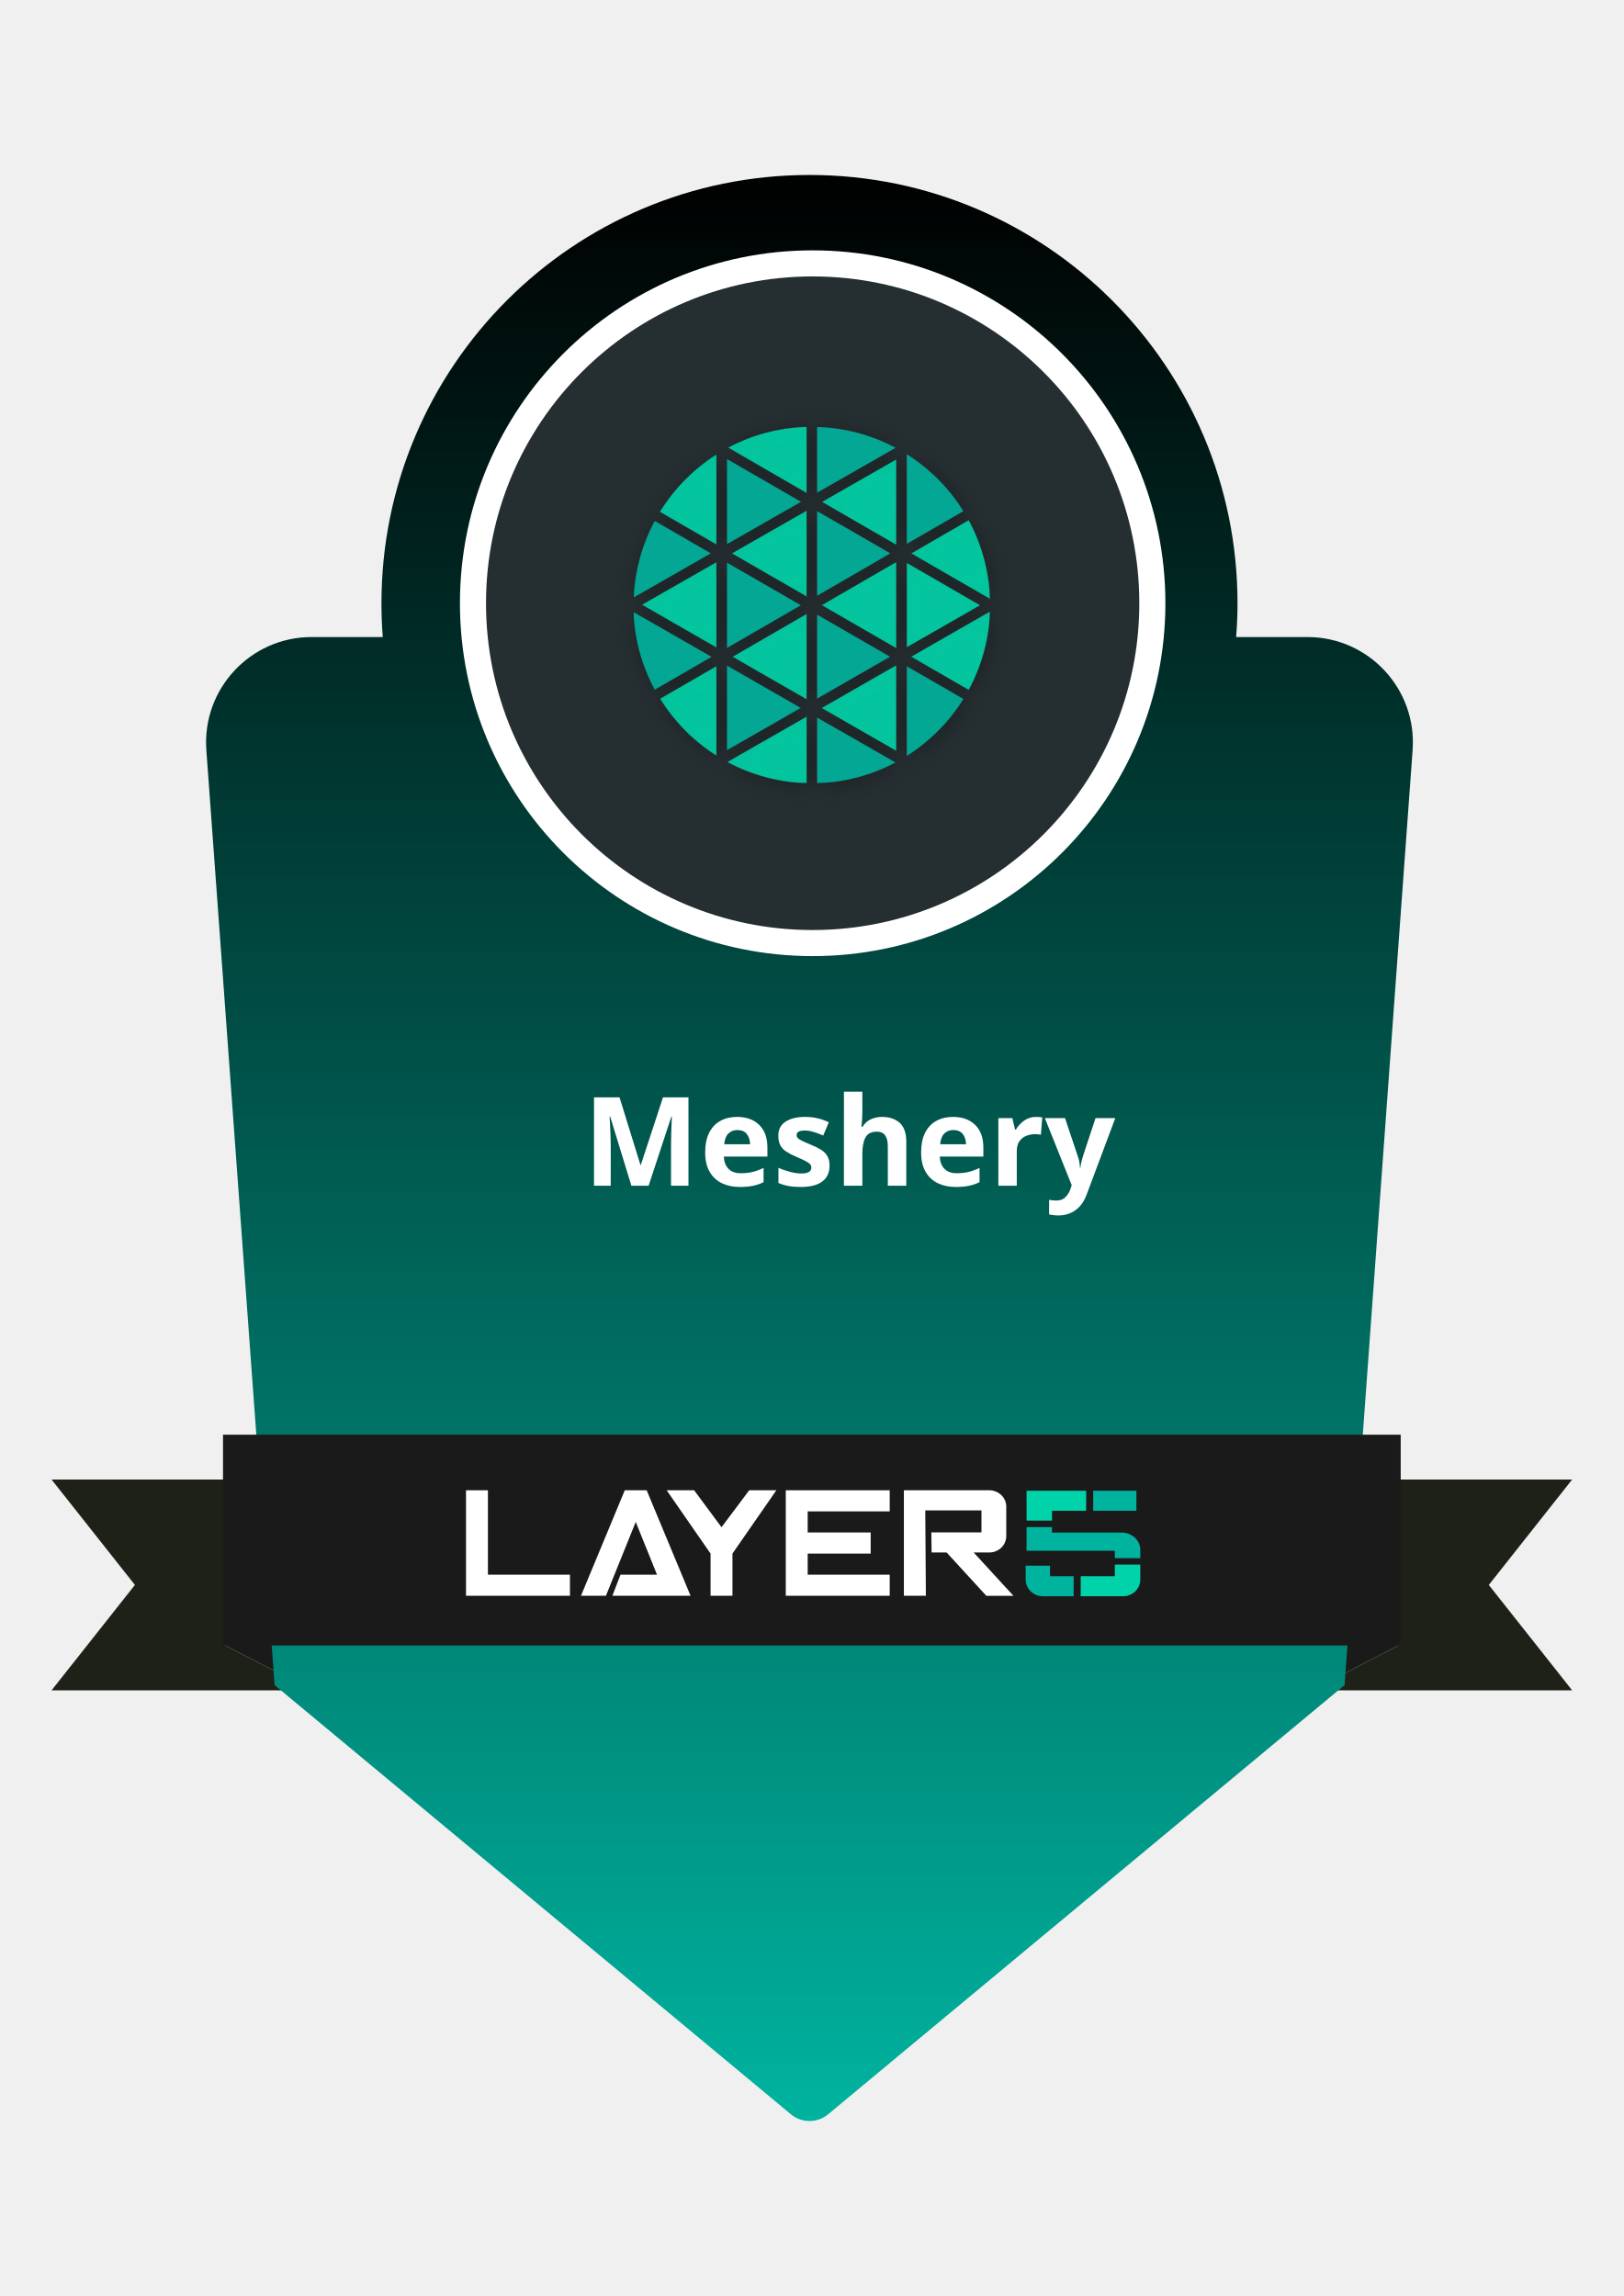
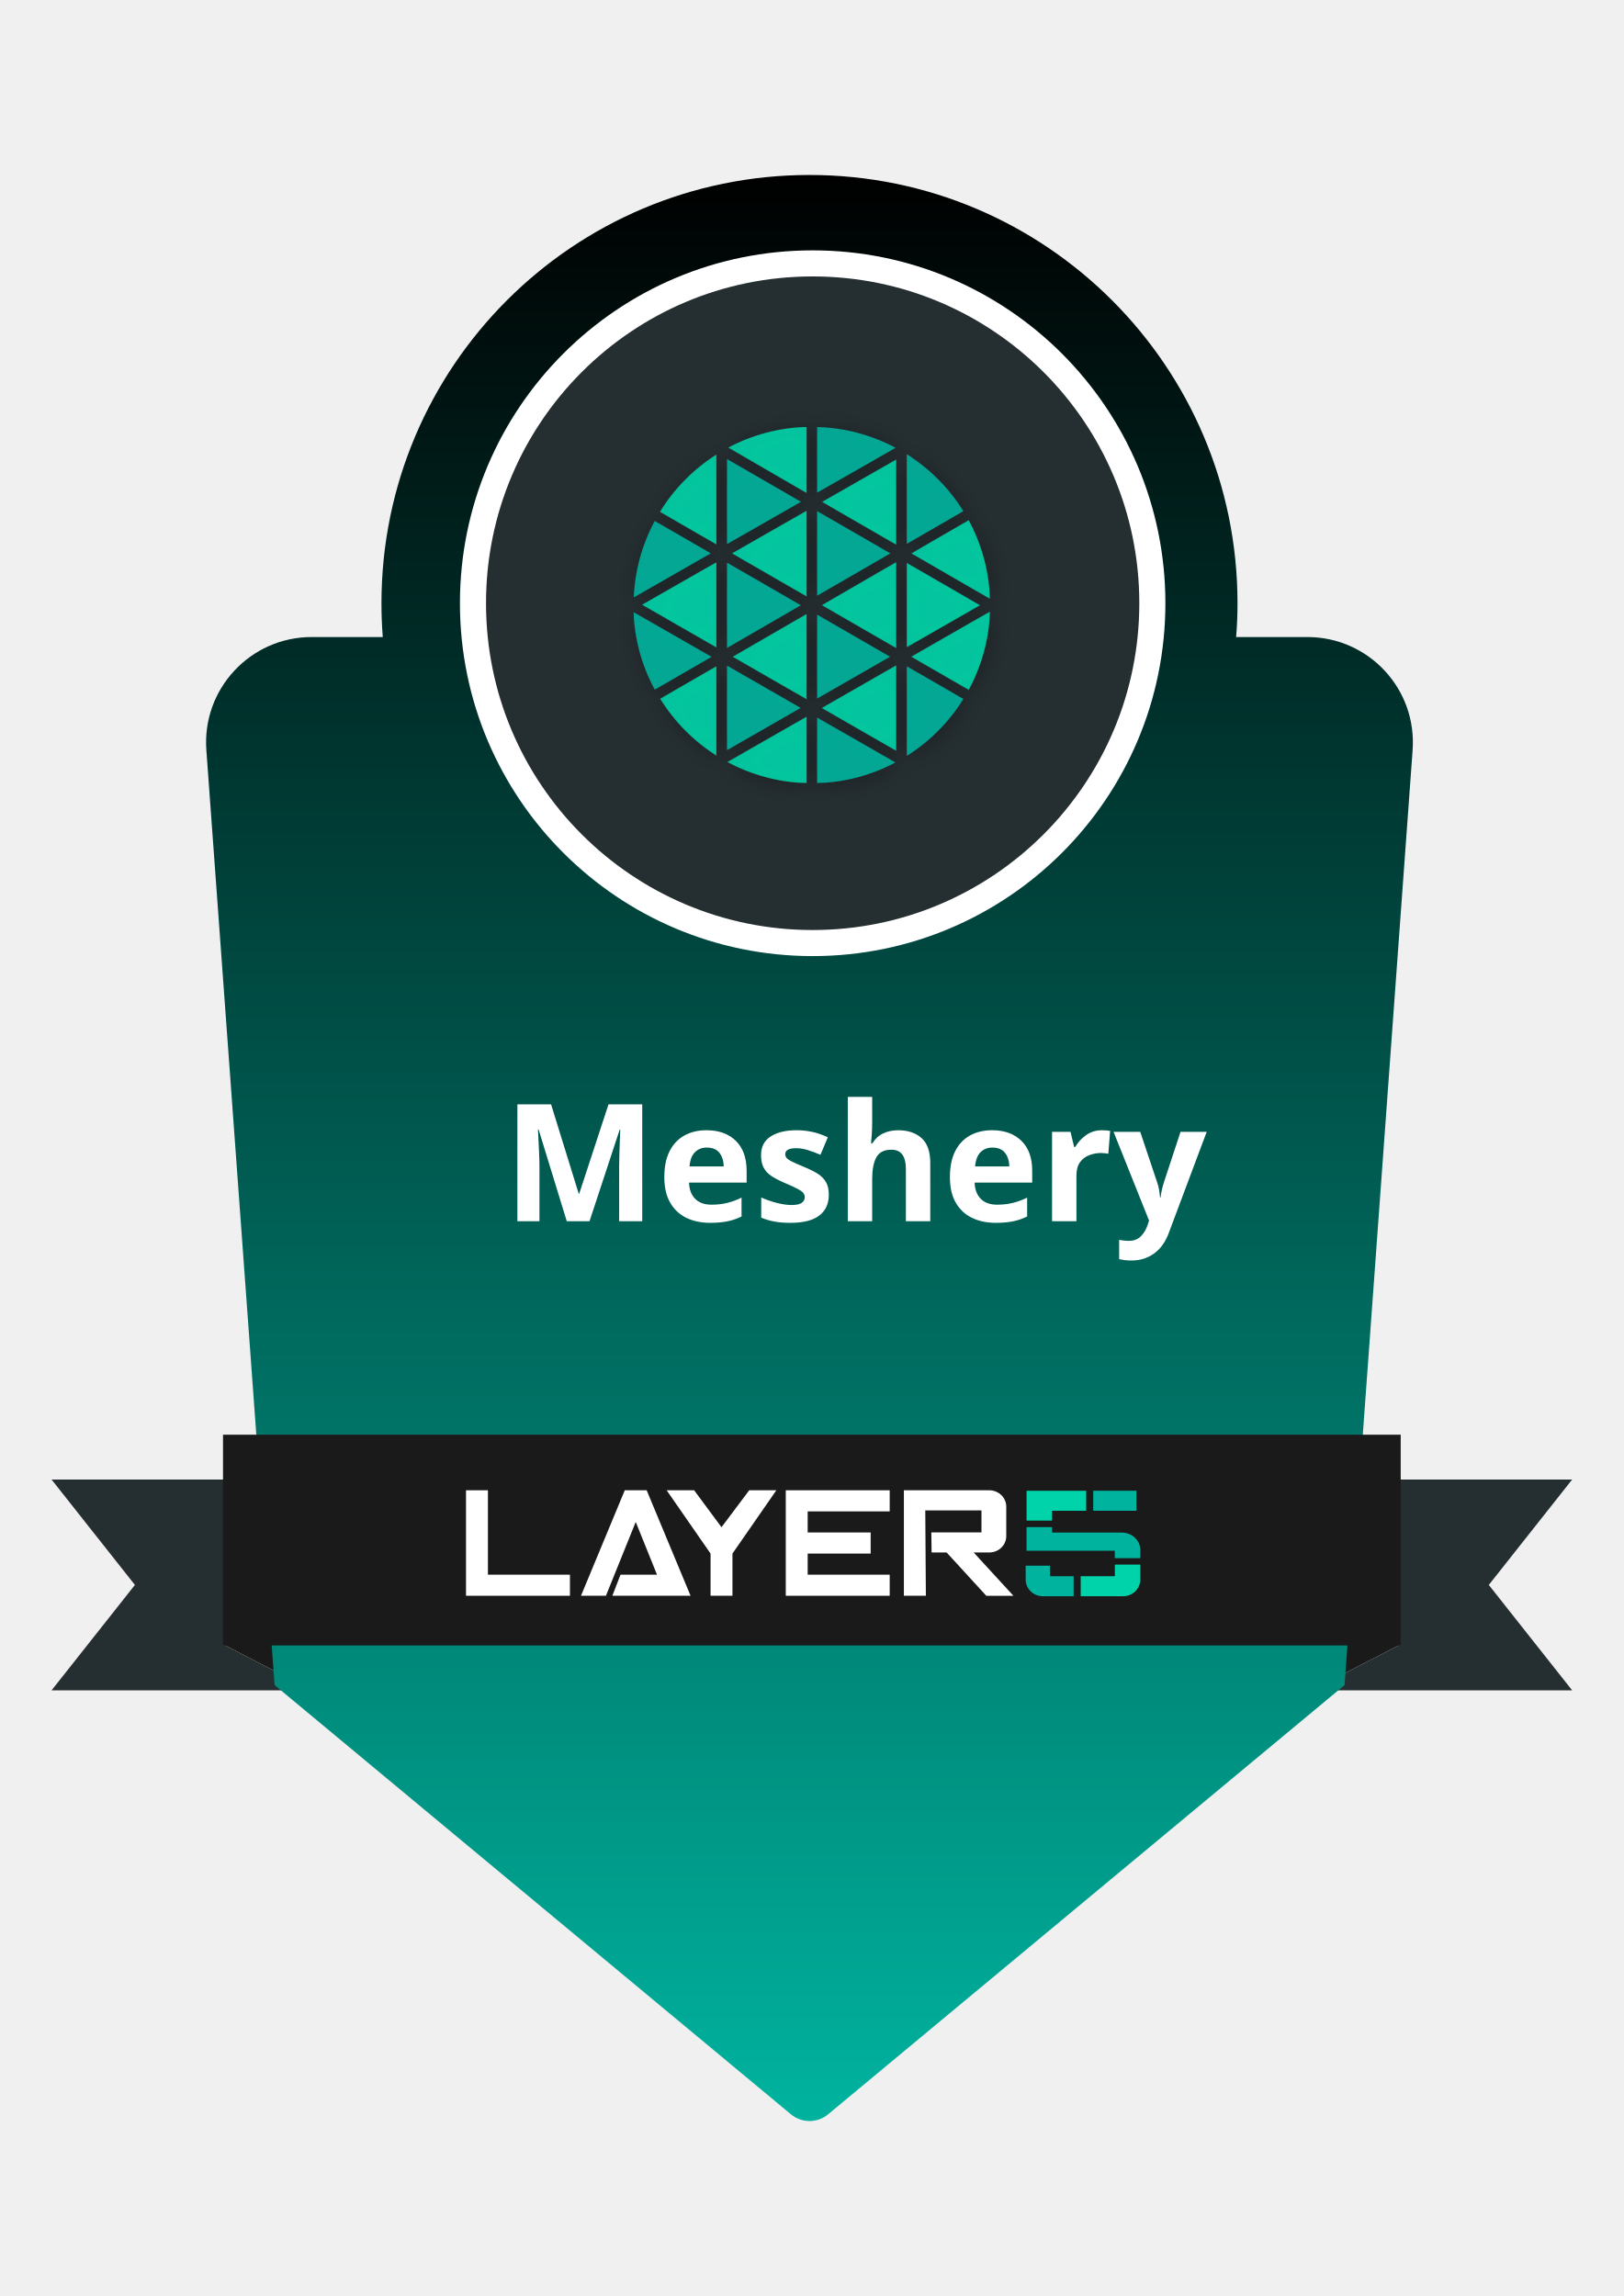
<svg xmlns="http://www.w3.org/2000/svg" id="Layer_1" data-name="Layer 1" viewBox="0 0 595.28 841.89">
  <defs>
    <style>
      .cls-1 {
        fill: #00b39f;
      }

      .cls-2, .cls-3 {
        fill: #fff;
      }

-       .cls-4 {
+       .cls-4, .cls-5 {
+         fill: #252e31;
+       }
+ 
+       .cls-6 {
        filter: url(#drop-shadow-1);
      }

-       .cls-5 {
+       .cls-7 {
        clip-path: url(#clippath-1);
      }

-       .cls-6 {
+       .cls-8 {
        fill: #00d3a9;
      }

-       .cls-7 {
+       .cls-9 {
        clip-path: url(#clippath);
      }

-       .cls-8 {
+       .cls-10 {
        fill: #a20e30;
      }

-       .cls-9 {
-         fill: #1e2117;
-       }
- 
-       .cls-10 {
+       .cls-11 {
        fill: none;
      }

-       .cls-11 {
-         fill: #252e31;
+       .cls-5 {
        stroke: #fff;
        stroke-width: 9.56px;
      }

      .cls-12 {
        fill: #1a1a1a;
      }

      .cls-13 {
        fill: url(#linear-gradient);
      }

+       .cls-3 {
+         font-family: QanelasSoft-SemiBold, 'Qanelas Soft';
+         font-size: 60px;
+         font-weight: 600;
+       }
+ 
      .cls-14 {
        opacity: .9;
      }
- 
-       .cls-3 {
-         font-family: QanelasSoft-SemiBold, 'Qanelas Soft';
-         font-size: 45.37px;
-         font-weight: 600;
-       }
    </style>
    <clipPath id="clippath">
-       <rect class="cls-10" x="18.91" y="64.17" width="557.47" height="713.56" />
+       <rect class="cls-11" x="18.91" y="64.17" width="557.47" height="713.56" />
    </clipPath>
    <linearGradient id="linear-gradient" x1="296.78" y1="777.94" x2="296.78" y2="64.39" gradientTransform="translate(0 842.11) scale(1 -1)" gradientUnits="userSpaceOnUse">
      <stop offset="0" stop-color="#000" />
      <stop offset="1" stop-color="#00b39f" />
    </linearGradient>
    <filter id="drop-shadow-1" filterUnits="userSpaceOnUse">
      <feOffset dx="1" dy="1" />
      <feGaussianBlur result="blur" stdDeviation="4" />
      <feFlood flood-color="#000" flood-opacity=".3" />
      <feComposite in2="blur" operator="in" />
      <feComposite in="SourceGraphic" />
    </filter>
    <clipPath id="clippath-1">
-       <rect class="cls-10" x="232.33" y="156.55" width="130.61" height="130.61" />
+       <rect class="cls-11" x="232.33" y="156.55" width="130.61" height="130.61" />
    </clipPath>
  </defs>
  <g id="Meshery">
-     <g class="cls-7">
+     <g class="cls-9">
      <g>
        <path class="cls-12" d="m480.87,602.94v16.86l32.65-16.86h-32.65Z" />
        <path class="cls-12" d="m114.41,619.8v-16.86h-32.65l32.65,16.86Z" />
-         <path class="cls-9" d="m576.37,542.52H18.91l30.55,38.64-30.55,38.64h95.5l-32.65-16.86h32.65v-19.01h366.46v19.01h32.65l-32.65,16.86h95.5l-30.55-38.64,30.55-38.64Z" />
+         <path class="cls-4" d="m576.37,542.52H18.91l30.55,38.64-30.55,38.64h95.5l-32.65-16.86h32.65v-19.01h366.46v19.01h32.65l-32.65,16.86h95.5l-30.55-38.64,30.55-38.64Z" />
        <path class="cls-13" d="m517.88,275.16l-24.94,342.73-189.32,157.36c-3.92,3.3-9.75,3.3-13.67,0l-189.28-157.36-25.01-342.73c-1.69-22.44,16.09-41.57,38.58-41.57h26.09c-.32-4.09-.48-8.22-.48-12.4,0-86.74,70.27-157.03,156.92-157.03s156.92,70.29,156.92,157.03c0,4.17-.16,8.31-.51,12.4h26.15c22.49,0,40.26,19.13,38.54,41.57Z" />
-         <path class="cls-11" d="m297.92,345.8c68.78,0,124.55-55.79,124.55-124.61s-55.78-124.61-124.55-124.61-124.52,55.79-124.52,124.61,55.75,124.61,124.52,124.61Z" />
-         <g class="cls-4">
-           <g class="cls-5">
+         <path class="cls-5" d="m297.92,345.8c68.78,0,124.55-55.79,124.55-124.61s-55.78-124.61-124.55-124.61-124.52,55.79-124.52,124.61,55.75,124.61,124.52,124.61Z" />
+         <g class="cls-6">
+           <g class="cls-7">
            <g class="cls-14">
-               <path class="cls-6" d="m295.69,256.37v-31.2l-27.04,15.65,27.04,15.54Z" />
-               <path class="cls-6" d="m295.69,218.66v-31.35l-27.3,15.6,27.3,15.75Z" />
+               <path class="cls-8" d="m295.69,256.37v-31.2l-27.04,15.65,27.04,15.54Z" />
+               <path class="cls-8" d="m295.69,218.66v-31.35l-27.3,15.6,27.3,15.75Z" />
              <path class="cls-1" d="m299.58,225.4v30.72l26.69-15.31-26.69-15.41Z" />
              <path class="cls-1" d="m353.16,187.42c-5.22-8.43-12.33-15.55-20.71-20.85v32.83l20.71-11.98Z" />
              <path class="cls-1" d="m299.58,187.45v30.96l26.79-15.5-26.79-15.47Z" />
-               <path class="cls-6" d="m328.54,168.53l-27.11,15.5,27.11,15.67v-31.17Z" />
+               <path class="cls-8" d="m328.54,168.53l-27.11,15.5,27.11,15.67v-31.17Z" />
              <path class="cls-1" d="m266.55,168.36v31.12l27.08-15.48-27.08-15.64Z" />
              <path class="cls-1" d="m240.04,191.04c-4.65,8.64-7.26,18.21-7.68,27.99l28.19-16.13-20.51-11.86Z" />
-               <path class="cls-6" d="m262.63,206.19l-27.2,15.55,27.2,15.63v-31.19Z" />
+               <path class="cls-8" d="m262.63,206.19l-27.2,15.55,27.2,15.63v-31.19Z" />
              <path class="cls-1" d="m266.55,244.1v30.93l26.95-15.45-26.95-15.49Z" />
              <path class="cls-1" d="m266.55,206.34v31.22l27.01-15.63-27.01-15.58Z" />
-               <path class="cls-6" d="m328.54,237.6v-31.45l-27.2,15.75,27.2,15.7Z" />
+               <path class="cls-8" d="m328.54,237.6v-31.45l-27.2,15.75,27.2,15.7Z" />
              <path class="cls-1" d="m299.58,287.15c10-.28,19.85-2.87,28.67-7.57l-28.67-16.44v24.02Z" />
-               <path class="cls-6" d="m328.54,275.26v-31.26l-27.24,15.61,27.24,15.65Z" />
+               <path class="cls-8" d="m328.54,275.26v-31.26l-27.24,15.61,27.24,15.65Z" />
              <path class="cls-1" d="m332.46,277.15c8.38-5.29,15.48-12.42,20.71-20.85l-20.71-11.96v32.8Z" />
-               <path class="cls-6" d="m266.71,279.41c8.92,4.8,18.86,7.45,28.99,7.74v-24.33l-28.99,16.59Z" />
-               <path class="cls-6" d="m362.94,219.56c-.35-10.07-3.03-19.93-7.8-28.79l-20.99,12.15,28.8,16.64Z" />
-               <path class="cls-6" d="m355.14,252.93c4.78-8.82,7.45-18.63,7.8-28.66l-28.83,16.53,21.02,12.13Z" />
+               <path class="cls-8" d="m266.71,279.41c8.92,4.8,18.86,7.45,28.99,7.74v-24.33l-28.99,16.59Z" />
+               <path class="cls-8" d="m362.94,219.56c-.35-10.07-3.03-19.93-7.8-28.79l-20.99,12.15,28.8,16.64Z" />
+               <path class="cls-8" d="m355.14,252.93c4.78-8.82,7.45-18.63,7.8-28.66l-28.83,16.53,21.02,12.13Z" />
              <path class="cls-1" d="m328.31,164.19c-8.86-4.72-18.7-7.33-28.73-7.61v24.04l28.73-16.42Z" />
-               <path class="cls-6" d="m242.05,256.21c5.19,8.4,12.23,15.51,20.58,20.82v-32.71l-20.58,11.9Z" />
-               <path class="cls-6" d="m262.63,166.69c-8.38,5.34-15.45,12.51-20.67,20.97l20.67,11.94v-32.91Z" />
+               <path class="cls-8" d="m242.05,256.21c5.19,8.4,12.23,15.51,20.58,20.82v-32.71l-20.58,11.9Z" />
+               <path class="cls-8" d="m262.63,166.69c-8.38,5.34-15.45,12.51-20.67,20.97l20.67,11.94v-32.91Z" />
              <path class="cls-1" d="m232.27,224.47c.38,9.93,3.03,19.64,7.77,28.39l20.8-12.01-28.57-16.38Z" />
-               <path class="cls-6" d="m295.69,156.55c-10.03.28-19.85,2.87-28.67,7.57l28.67,16.61v-24.18Z" />
-               <path class="cls-6" d="m332.46,206.44v30.84l26.79-15.35-26.79-15.49Z" />
+               <path class="cls-8" d="m295.69,156.55c-10.03.28-19.85,2.87-28.67,7.57l28.67,16.61v-24.18Z" />
+               <path class="cls-8" d="m332.46,206.44v30.84l26.79-15.35-26.79-15.49Z" />
            </g>
          </g>
        </g>
-         <path class="cls-8" d="m114.41,583.9v19.01h366.46v-19.01H114.41Z" />
+         <path class="cls-10" d="m114.41,583.9v19.01h366.46v-19.01H114.41Z" />
        <path class="cls-12" d="m513.52,603.34H81.76v-77.27h431.76v77.27Z" />
        <path class="cls-2" d="m178.88,546.45h-8.03v38.68h38.1v-7.73h-30.07v-30.95Z" />
        <path class="cls-2" d="m229.05,546.45l-16.05,38.68h9.14l10.93-27.07,7.8,19.34h-13.38l-2.99,7.73h28.67l-16.09-38.68h-8.03Z" />
        <path class="cls-2" d="m264.51,559.99l-10.03-13.54h-10.07l16.09,23.21v15.47h8.03v-15.47l16.09-23.21h-9.94l-10.16,13.54Z" />
        <path class="cls-2" d="m288.08,552.54v32.59h38.1v-7.73h-30.07v-7.74h23.09v-7.74h-23.09v-7.73h30.07v-7.74h-38.1v6.09Z" />
        <path class="cls-2" d="m339.21,553.83h20.61v8.05h-18.38l.1,7.38h5.51l14.56,15.89h9.94l-14.59-15.89h5.7c.83,0,1.66-.15,2.39-.46.76-.3,1.47-.74,2.04-1.3.57-.56,1.05-1.22,1.34-1.95.32-.73.48-1.51.48-2.3v-10.79c0-1.59-.64-3.12-1.82-4.25-1.18-1.13-2.77-1.76-4.43-1.76h-31.28v38.68h8.06l-.22-31.3Z" />
        <path class="cls-1" d="m416.62,546.62h-15.83v7.34h15.83v-7.34Z" />
        <path class="cls-1" d="m418.05,571.34v-3.04c0-3.5-3.06-6.34-6.85-6.34h-25.52v-2h-9.33v8.66h32.36v2.71h9.33Z" />
-         <path class="cls-6" d="m385.69,557.57v-3.6h12.52v-7.34h-21.85v10.94h9.33Z" />
-         <path class="cls-6" d="m408.72,573.7v4.27h-12.52v7.34h15.42c1.66.03,3.28-.59,4.49-1.71,1.21-1.12,1.91-2.65,1.94-4.27v-5.63h-9.33Z" />
+         <path class="cls-8" d="m385.69,557.57v-3.6h12.52v-7.34h-21.85v10.94h9.33Z" />
+         <path class="cls-8" d="m408.72,573.7v4.27h-12.52v7.34h15.42c1.66.03,3.28-.59,4.49-1.71,1.21-1.12,1.91-2.65,1.94-4.27v-5.63h-9.33Z" />
        <path class="cls-1" d="m384.95,574.1v3.87h8.66v7.34h-11.15c-1.66.03-3.28-.59-4.49-1.71-1.21-1.12-1.91-2.66-1.94-4.27v-5.23h8.92Z" />
      </g>
-       <text class="cls-3" transform="translate(213.7 434.78)">
+       <text class="cls-3" transform="translate(184.27 447.79)">
        <tspan x="0" y="0">Meshery</tspan>
      </text>
    </g>
  </g>
</svg>
